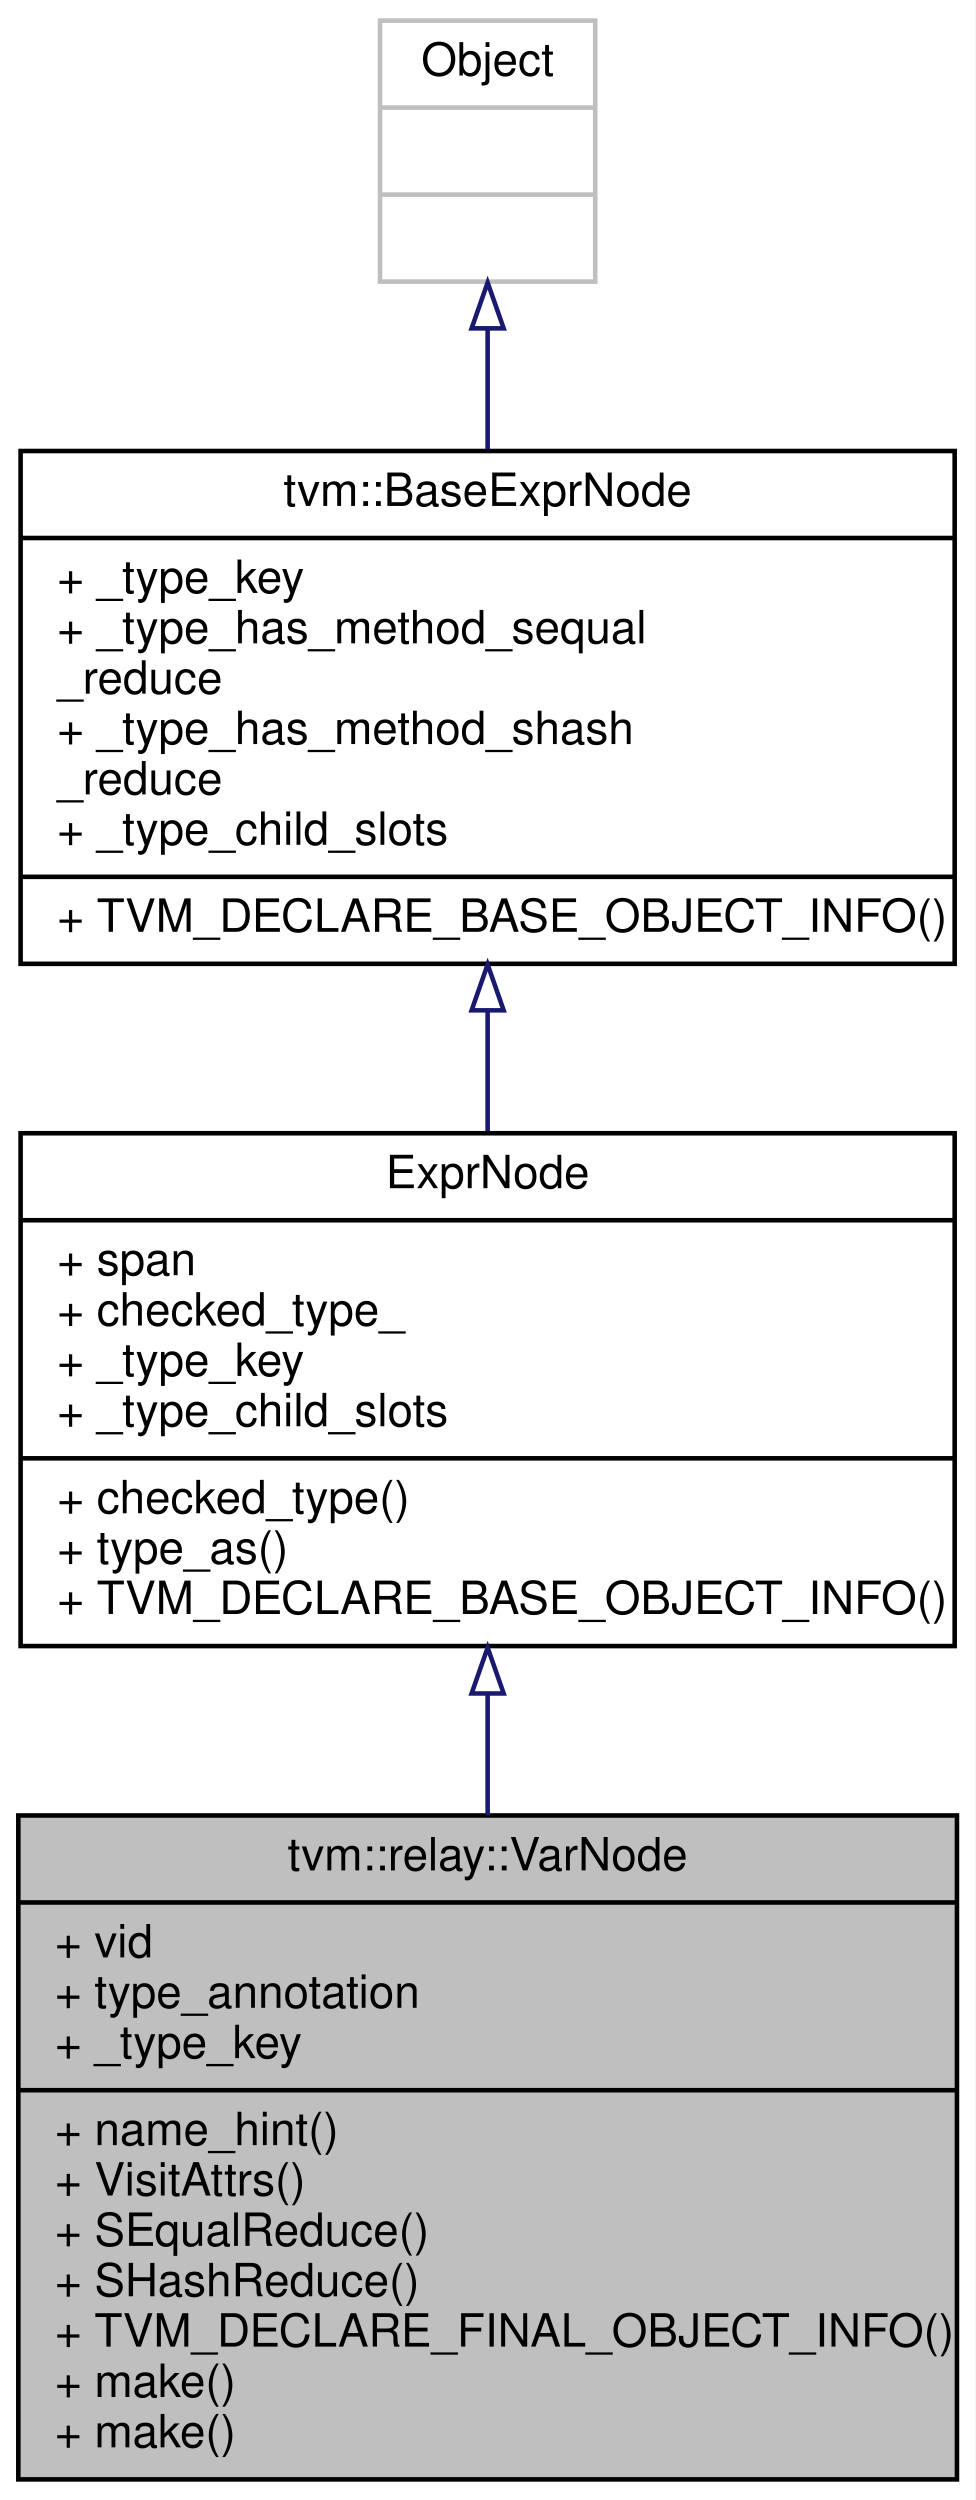
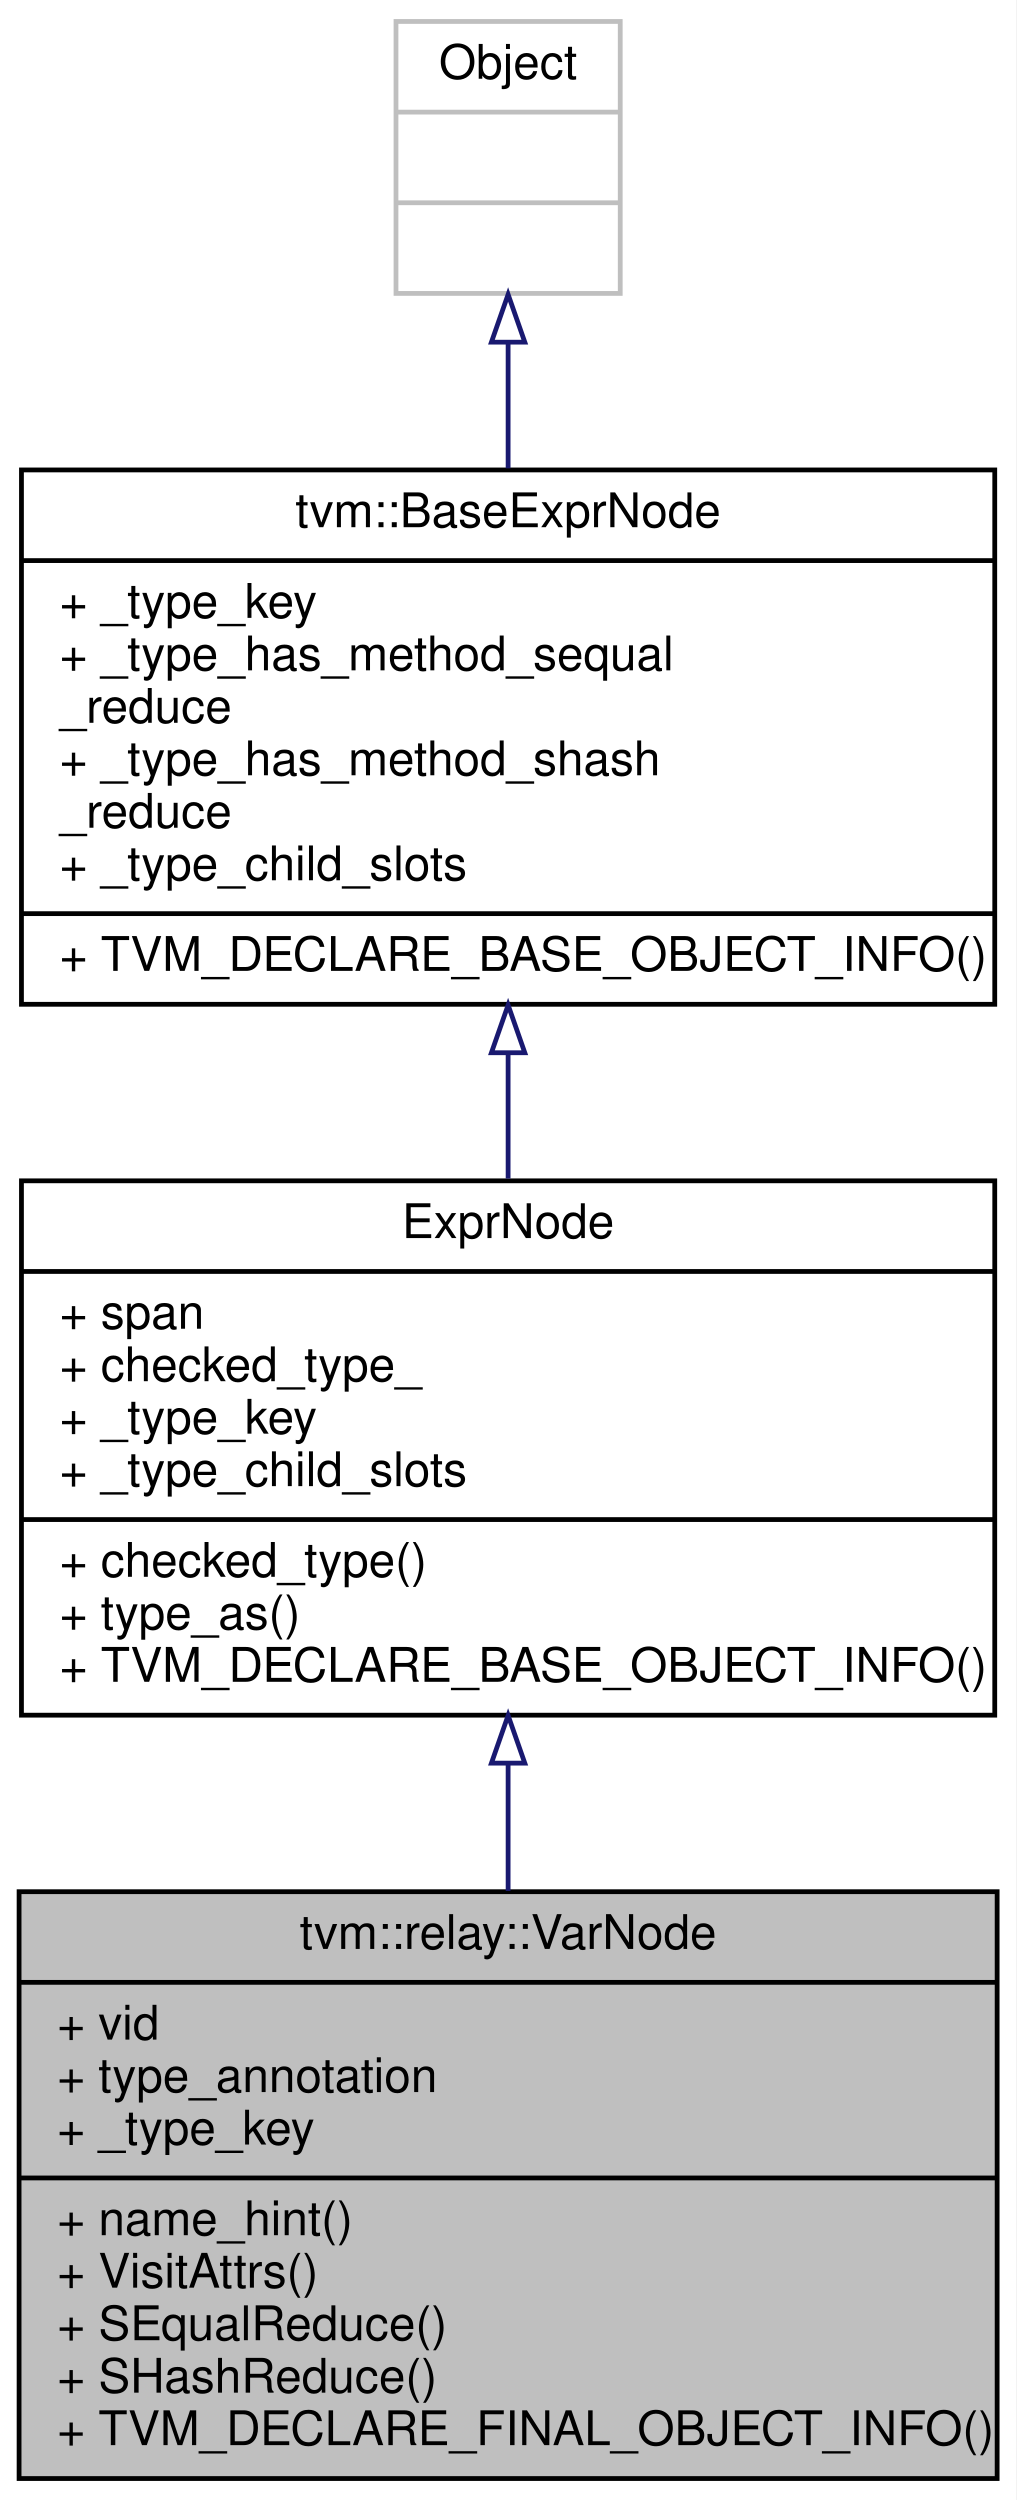
- <svg xmlns="http://www.w3.org/2000/svg" xmlns:xlink="http://www.w3.org/1999/xlink" width="213pt" height="546pt" viewBox="0.00 0.00 213.00 546.00">
-   <g id="graph0" class="graph" transform="scale(1 1) rotate(0) translate(4 542)">
-     <polygon fill="white" stroke="none" points="-4,4 -4,-542 209,-542 209,4 -4,4" />
+ <svg xmlns="http://www.w3.org/2000/svg" xmlns:xlink="http://www.w3.org/1999/xlink" width="213pt" height="524pt" viewBox="0.00 0.00 213.00 524.00">
+   <g id="graph0" class="graph" transform="scale(1 1) rotate(0) translate(4 520)">
+     <polygon fill="white" stroke="none" points="-4,4 -4,-520 209,-520 209,4 -4,4" />
    <g id="node1" class="node">
-       <polygon fill="#bfbfbf" stroke="black" points="-1.42109e-14,-0.5 -1.42109e-14,-145.5 205,-145.5 205,-0.5 -1.42109e-14,-0.5" />
-       <text text-anchor="middle" x="102.5" y="-133.5" font-family="Helvetica,sans-Serif" font-size="10.00">tvm::relay::VarNode</text>
-       <polyline fill="none" stroke="black" points="-1.42109e-14,-126.5 205,-126.5 " />
-       <text text-anchor="start" x="8" y="-114.5" font-family="Helvetica,sans-Serif" font-size="10.00">+ vid</text>
-       <text text-anchor="start" x="8" y="-103.5" font-family="Helvetica,sans-Serif" font-size="10.00">+ type_annotation</text>
-       <text text-anchor="start" x="8" y="-92.5" font-family="Helvetica,sans-Serif" font-size="10.00">+ _type_key</text>
-       <polyline fill="none" stroke="black" points="-1.42109e-14,-85.5 205,-85.5 " />
-       <text text-anchor="start" x="8" y="-73.5" font-family="Helvetica,sans-Serif" font-size="10.00">+ name_hint()</text>
-       <text text-anchor="start" x="8" y="-62.5" font-family="Helvetica,sans-Serif" font-size="10.00">+ VisitAttrs()</text>
-       <text text-anchor="start" x="8" y="-51.5" font-family="Helvetica,sans-Serif" font-size="10.00">+ SEqualReduce()</text>
-       <text text-anchor="start" x="8" y="-40.5" font-family="Helvetica,sans-Serif" font-size="10.00">+ SHashReduce()</text>
-       <text text-anchor="start" x="8" y="-29.5" font-family="Helvetica,sans-Serif" font-size="10.00">+ TVM_DECLARE_FINAL_OBJECT_INFO()</text>
-       <text text-anchor="start" x="8" y="-18.5" font-family="Helvetica,sans-Serif" font-size="10.00">+ make()</text>
-       <text text-anchor="start" x="8" y="-7.5" font-family="Helvetica,sans-Serif" font-size="10.00">+ make()</text>
+       <polygon fill="#bfbfbf" stroke="black" points="-1.42109e-14,-0.5 -1.42109e-14,-123.5 205,-123.5 205,-0.5 -1.42109e-14,-0.5" />
+       <text text-anchor="middle" x="102.5" y="-111.5" font-family="Helvetica,sans-Serif" font-size="10.00">tvm::relay::VarNode</text>
+       <polyline fill="none" stroke="black" points="-1.42109e-14,-104.5 205,-104.5 " />
+       <text text-anchor="start" x="8" y="-92.5" font-family="Helvetica,sans-Serif" font-size="10.00">+ vid</text>
+       <text text-anchor="start" x="8" y="-81.5" font-family="Helvetica,sans-Serif" font-size="10.00">+ type_annotation</text>
+       <text text-anchor="start" x="8" y="-70.5" font-family="Helvetica,sans-Serif" font-size="10.00">+ _type_key</text>
+       <polyline fill="none" stroke="black" points="-1.42109e-14,-63.5 205,-63.5 " />
+       <text text-anchor="start" x="8" y="-51.5" font-family="Helvetica,sans-Serif" font-size="10.00">+ name_hint()</text>
+       <text text-anchor="start" x="8" y="-40.5" font-family="Helvetica,sans-Serif" font-size="10.00">+ VisitAttrs()</text>
+       <text text-anchor="start" x="8" y="-29.5" font-family="Helvetica,sans-Serif" font-size="10.00">+ SEqualReduce()</text>
+       <text text-anchor="start" x="8" y="-18.5" font-family="Helvetica,sans-Serif" font-size="10.00">+ SHashReduce()</text>
+       <text text-anchor="start" x="8" y="-7.5" font-family="Helvetica,sans-Serif" font-size="10.00">+ TVM_DECLARE_FINAL_OBJECT_INFO()</text>
    </g>
    <g id="node2" class="node">
      <g id="a_node2">
        <a xlink:href="classtvm_1_1RelayExprNode.html" target="_top" xlink:title="Base node of all non-primitive expressions. ">
-           <polygon fill="white" stroke="black" points="0.5,-182.5 0.5,-294.5 204.5,-294.5 204.5,-182.5 0.5,-182.5" />
-           <text text-anchor="middle" x="102.5" y="-282.5" font-family="Helvetica,sans-Serif" font-size="10.00">ExprNode</text>
-           <polyline fill="none" stroke="black" points="0.5,-275.5 204.5,-275.5 " />
-           <text text-anchor="start" x="8.5" y="-263.5" font-family="Helvetica,sans-Serif" font-size="10.00">+ span</text>
-           <text text-anchor="start" x="8.5" y="-252.5" font-family="Helvetica,sans-Serif" font-size="10.00">+ checked_type_</text>
-           <text text-anchor="start" x="8.5" y="-241.5" font-family="Helvetica,sans-Serif" font-size="10.00">+ _type_key</text>
-           <text text-anchor="start" x="8.5" y="-230.5" font-family="Helvetica,sans-Serif" font-size="10.00">+ _type_child_slots</text>
-           <polyline fill="none" stroke="black" points="0.5,-223.5 204.5,-223.5 " />
-           <text text-anchor="start" x="8.5" y="-211.5" font-family="Helvetica,sans-Serif" font-size="10.00">+ checked_type()</text>
-           <text text-anchor="start" x="8.5" y="-200.5" font-family="Helvetica,sans-Serif" font-size="10.00">+ type_as()</text>
-           <text text-anchor="start" x="8.5" y="-189.5" font-family="Helvetica,sans-Serif" font-size="10.00">+ TVM_DECLARE_BASE_OBJECT_INFO()</text>
+           <polygon fill="white" stroke="black" points="0.5,-160.5 0.5,-272.5 204.5,-272.5 204.5,-160.5 0.5,-160.5" />
+           <text text-anchor="middle" x="102.5" y="-260.5" font-family="Helvetica,sans-Serif" font-size="10.00">ExprNode</text>
+           <polyline fill="none" stroke="black" points="0.5,-253.5 204.5,-253.5 " />
+           <text text-anchor="start" x="8.5" y="-241.5" font-family="Helvetica,sans-Serif" font-size="10.00">+ span</text>
+           <text text-anchor="start" x="8.5" y="-230.5" font-family="Helvetica,sans-Serif" font-size="10.00">+ checked_type_</text>
+           <text text-anchor="start" x="8.5" y="-219.5" font-family="Helvetica,sans-Serif" font-size="10.00">+ _type_key</text>
+           <text text-anchor="start" x="8.5" y="-208.5" font-family="Helvetica,sans-Serif" font-size="10.00">+ _type_child_slots</text>
+           <polyline fill="none" stroke="black" points="0.5,-201.5 204.5,-201.5 " />
+           <text text-anchor="start" x="8.5" y="-189.5" font-family="Helvetica,sans-Serif" font-size="10.00">+ checked_type()</text>
+           <text text-anchor="start" x="8.5" y="-178.5" font-family="Helvetica,sans-Serif" font-size="10.00">+ type_as()</text>
+           <text text-anchor="start" x="8.5" y="-167.5" font-family="Helvetica,sans-Serif" font-size="10.00">+ TVM_DECLARE_BASE_OBJECT_INFO()</text>
        </a>
      </g>
    </g>
    <g id="edge1" class="edge">
-       <path fill="none" stroke="midnightblue" d="M102.5,-172.05C102.5,-163.328 102.5,-154.347 102.5,-145.528" />
-       <polygon fill="none" stroke="midnightblue" points="99,-172.146 102.5,-182.146 106,-172.146 99,-172.146" />
+       <path fill="none" stroke="midnightblue" d="M102.5,-150.216C102.5,-141.401 102.5,-132.386 102.5,-123.655" />
+       <polygon fill="none" stroke="midnightblue" points="99,-150.444 102.5,-160.444 106,-150.444 99,-150.444" />
    </g>
    <g id="node3" class="node">
      <g id="a_node3">
        <a xlink:href="classtvm_1_1BaseExprNode.html" target="_top" xlink:title="Base type of all the expressions. ">
-           <polygon fill="white" stroke="black" points="0.5,-331.5 0.5,-443.5 204.5,-443.5 204.5,-331.5 0.5,-331.5" />
-           <text text-anchor="middle" x="102.5" y="-431.5" font-family="Helvetica,sans-Serif" font-size="10.00">tvm::BaseExprNode</text>
-           <polyline fill="none" stroke="black" points="0.5,-424.5 204.5,-424.5 " />
-           <text text-anchor="start" x="8.5" y="-412.5" font-family="Helvetica,sans-Serif" font-size="10.00">+ _type_key</text>
-           <text text-anchor="start" x="8.5" y="-401.5" font-family="Helvetica,sans-Serif" font-size="10.00">+ _type_has_method_sequal</text>
-           <text text-anchor="start" x="8.5" y="-390.5" font-family="Helvetica,sans-Serif" font-size="10.00">_reduce</text>
-           <text text-anchor="start" x="8.5" y="-379.5" font-family="Helvetica,sans-Serif" font-size="10.00">+ _type_has_method_shash</text>
+           <polygon fill="white" stroke="black" points="0.5,-309.5 0.5,-421.5 204.5,-421.5 204.5,-309.5 0.5,-309.5" />
+           <text text-anchor="middle" x="102.5" y="-409.5" font-family="Helvetica,sans-Serif" font-size="10.00">tvm::BaseExprNode</text>
+           <polyline fill="none" stroke="black" points="0.5,-402.5 204.5,-402.5 " />
+           <text text-anchor="start" x="8.5" y="-390.5" font-family="Helvetica,sans-Serif" font-size="10.00">+ _type_key</text>
+           <text text-anchor="start" x="8.5" y="-379.5" font-family="Helvetica,sans-Serif" font-size="10.00">+ _type_has_method_sequal</text>
          <text text-anchor="start" x="8.5" y="-368.5" font-family="Helvetica,sans-Serif" font-size="10.00">_reduce</text>
-           <text text-anchor="start" x="8.5" y="-357.5" font-family="Helvetica,sans-Serif" font-size="10.00">+ _type_child_slots</text>
-           <polyline fill="none" stroke="black" points="0.5,-350.5 204.5,-350.5 " />
-           <text text-anchor="start" x="8.5" y="-338.5" font-family="Helvetica,sans-Serif" font-size="10.00">+ TVM_DECLARE_BASE_OBJECT_INFO()</text>
+           <text text-anchor="start" x="8.5" y="-357.5" font-family="Helvetica,sans-Serif" font-size="10.00">+ _type_has_method_shash</text>
+           <text text-anchor="start" x="8.5" y="-346.5" font-family="Helvetica,sans-Serif" font-size="10.00">_reduce</text>
+           <text text-anchor="start" x="8.5" y="-335.5" font-family="Helvetica,sans-Serif" font-size="10.00">+ _type_child_slots</text>
+           <polyline fill="none" stroke="black" points="0.5,-328.5 204.5,-328.5 " />
+           <text text-anchor="start" x="8.5" y="-316.5" font-family="Helvetica,sans-Serif" font-size="10.00">+ TVM_DECLARE_BASE_OBJECT_INFO()</text>
        </a>
      </g>
    </g>
    <g id="edge2" class="edge">
-       <path fill="none" stroke="midnightblue" d="M102.5,-321.176C102.5,-312.427 102.5,-303.522 102.5,-294.965" />
-       <polygon fill="none" stroke="midnightblue" points="99,-321.344 102.5,-331.344 106,-321.344 99,-321.344" />
+       <path fill="none" stroke="midnightblue" d="M102.5,-299.176C102.5,-290.427 102.5,-281.522 102.5,-272.965" />
+       <polygon fill="none" stroke="midnightblue" points="99,-299.344 102.5,-309.344 106,-299.344 99,-299.344" />
    </g>
    <g id="node4" class="node">
-       <polygon fill="white" stroke="#bfbfbf" points="79,-480.5 79,-537.5 126,-537.5 126,-480.5 79,-480.5" />
-       <text text-anchor="middle" x="102.5" y="-525.5" font-family="Helvetica,sans-Serif" font-size="10.00">Object</text>
-       <polyline fill="none" stroke="#bfbfbf" points="79,-518.5 126,-518.5 " />
-       <text text-anchor="middle" x="102.5" y="-506.5" font-family="Helvetica,sans-Serif" font-size="10.00"> </text>
-       <polyline fill="none" stroke="#bfbfbf" points="79,-499.5 126,-499.5 " />
-       <text text-anchor="middle" x="102.5" y="-487.5" font-family="Helvetica,sans-Serif" font-size="10.00"> </text>
+       <polygon fill="white" stroke="#bfbfbf" points="79,-458.5 79,-515.5 126,-515.5 126,-458.5 79,-458.5" />
+       <text text-anchor="middle" x="102.5" y="-503.5" font-family="Helvetica,sans-Serif" font-size="10.00">Object</text>
+       <polyline fill="none" stroke="#bfbfbf" points="79,-496.5 126,-496.5 " />
+       <text text-anchor="middle" x="102.5" y="-484.5" font-family="Helvetica,sans-Serif" font-size="10.00"> </text>
+       <polyline fill="none" stroke="#bfbfbf" points="79,-477.5 126,-477.5 " />
+       <text text-anchor="middle" x="102.5" y="-465.5" font-family="Helvetica,sans-Serif" font-size="10.00"> </text>
    </g>
    <g id="edge3" class="edge">
-       <path fill="none" stroke="midnightblue" d="M102.5,-470.108C102.5,-461.748 102.5,-452.725 102.5,-443.834" />
-       <polygon fill="none" stroke="midnightblue" points="99,-470.284 102.5,-480.284 106,-470.284 99,-470.284" />
+       <path fill="none" stroke="midnightblue" d="M102.5,-448.108C102.5,-439.748 102.5,-430.725 102.5,-421.834" />
+       <polygon fill="none" stroke="midnightblue" points="99,-448.284 102.5,-458.284 106,-448.284 99,-448.284" />
    </g>
  </g>
</svg>
